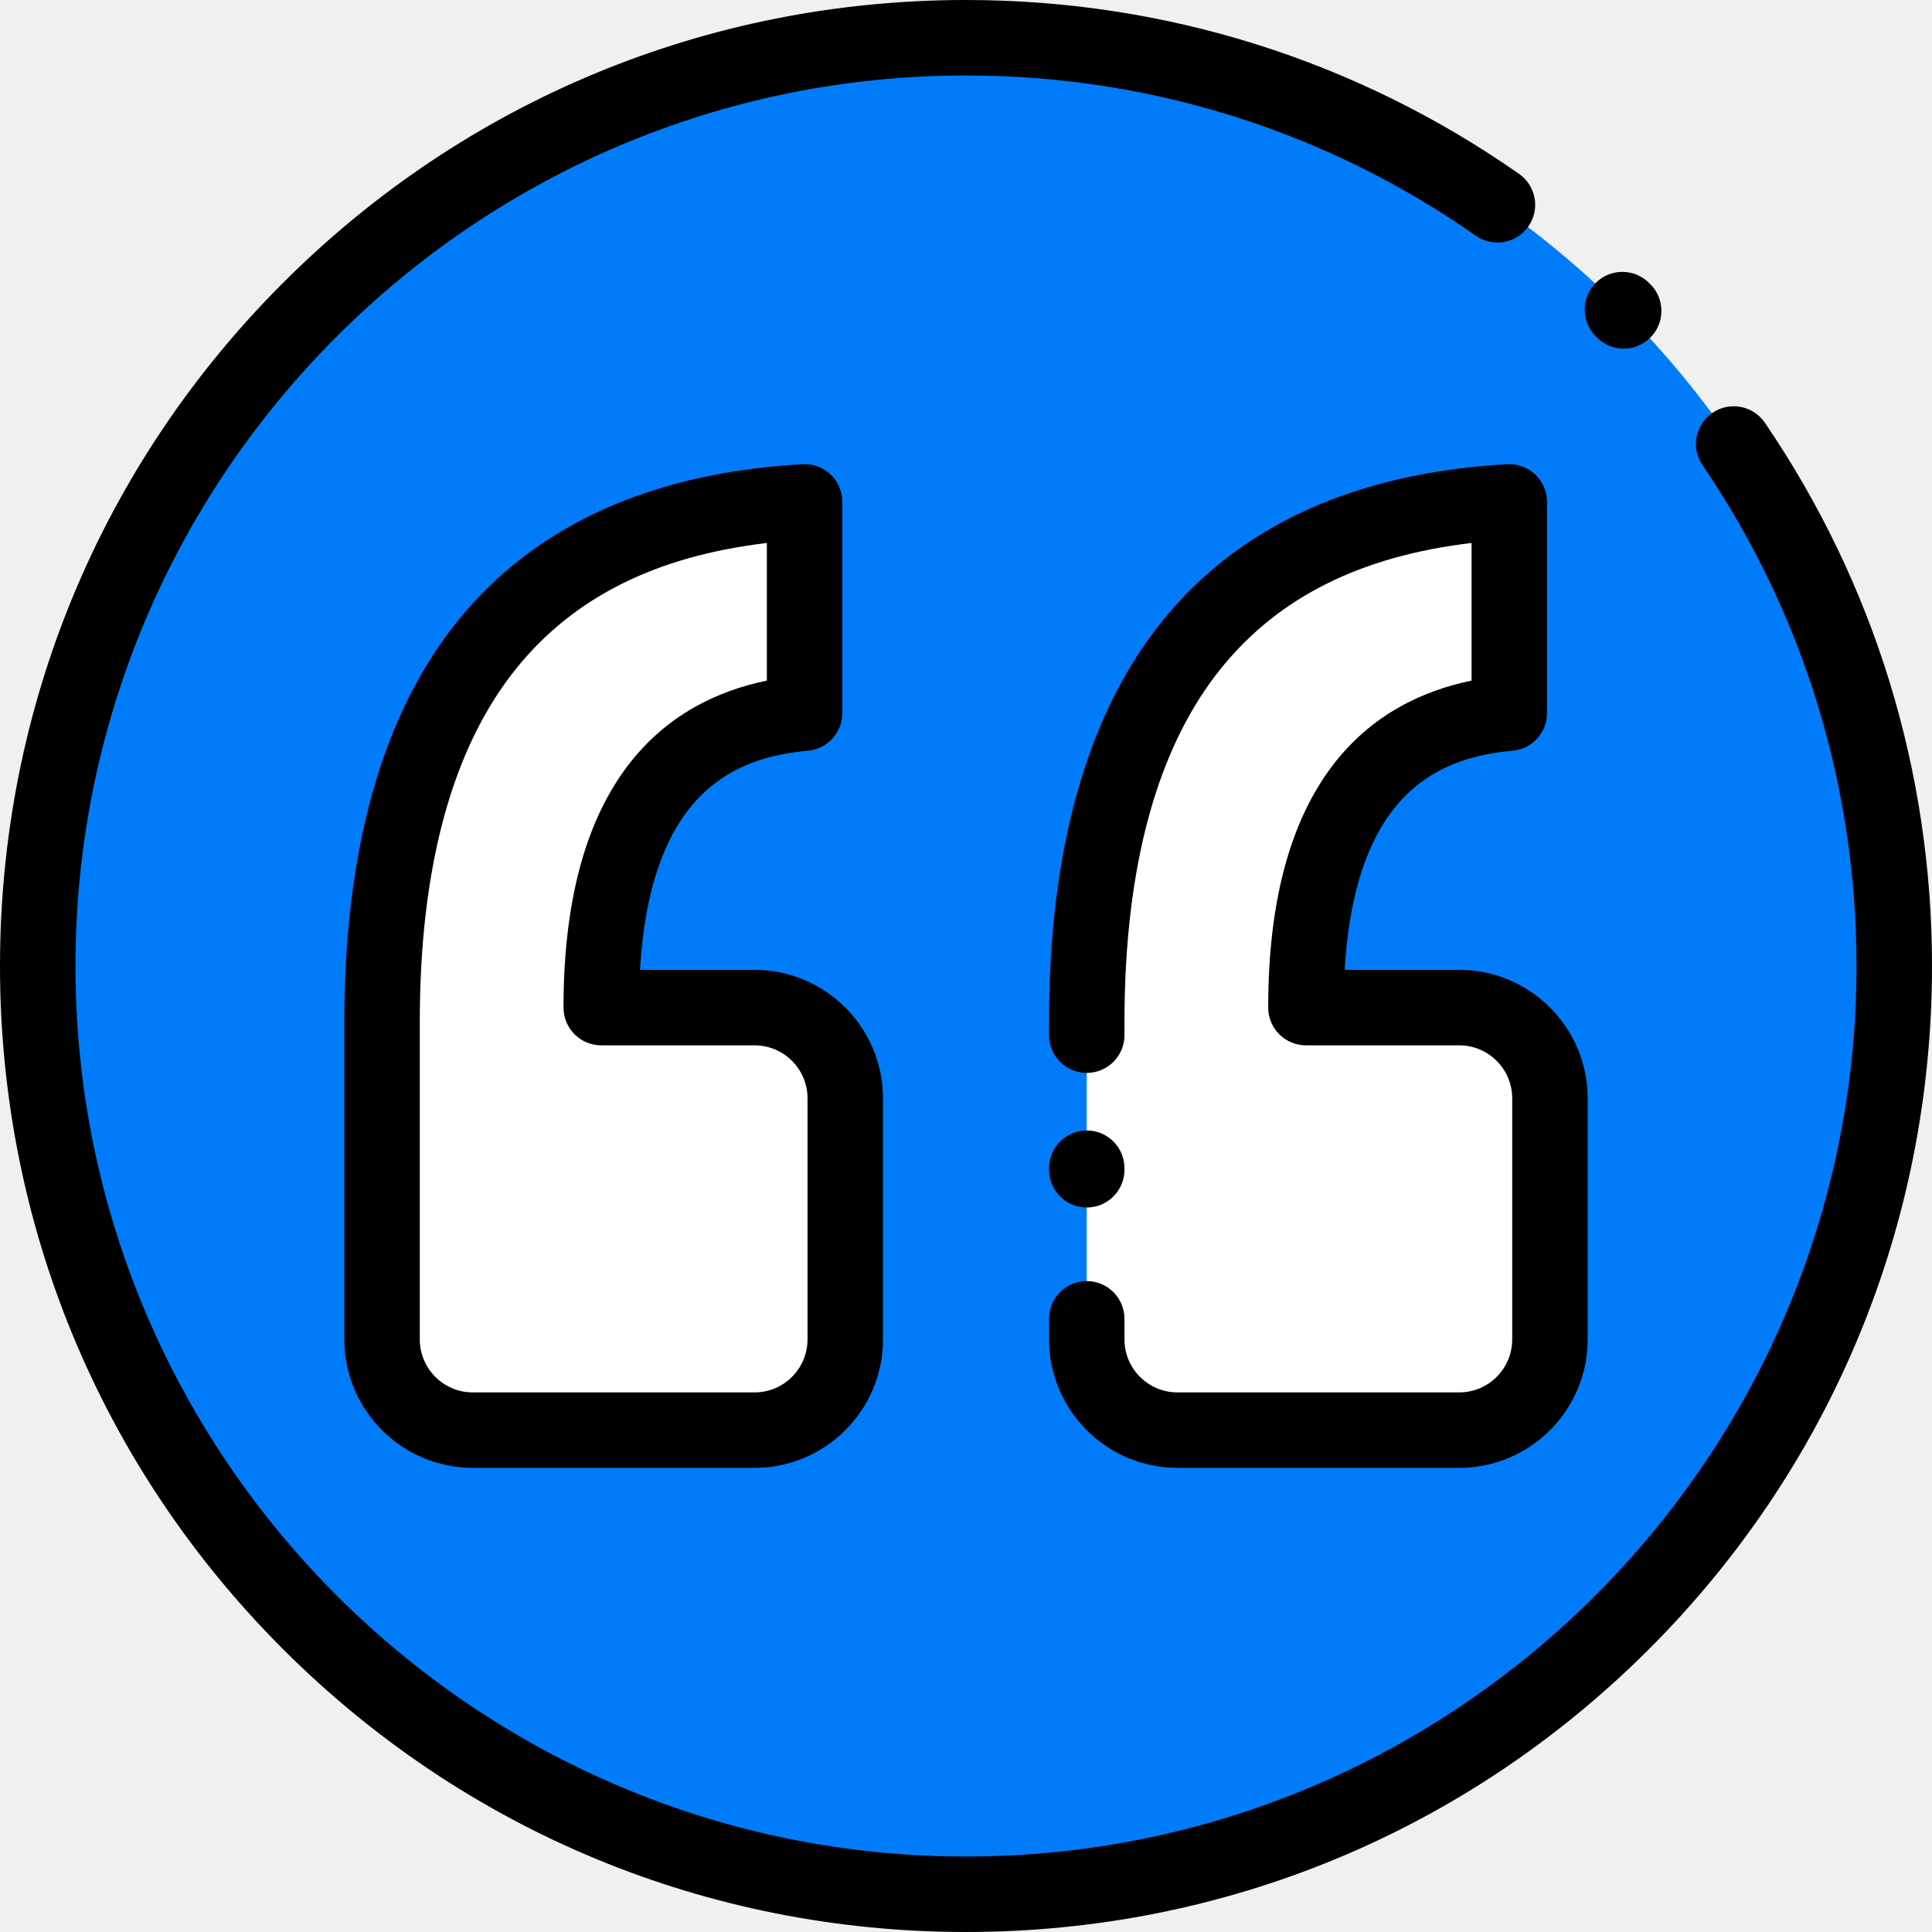
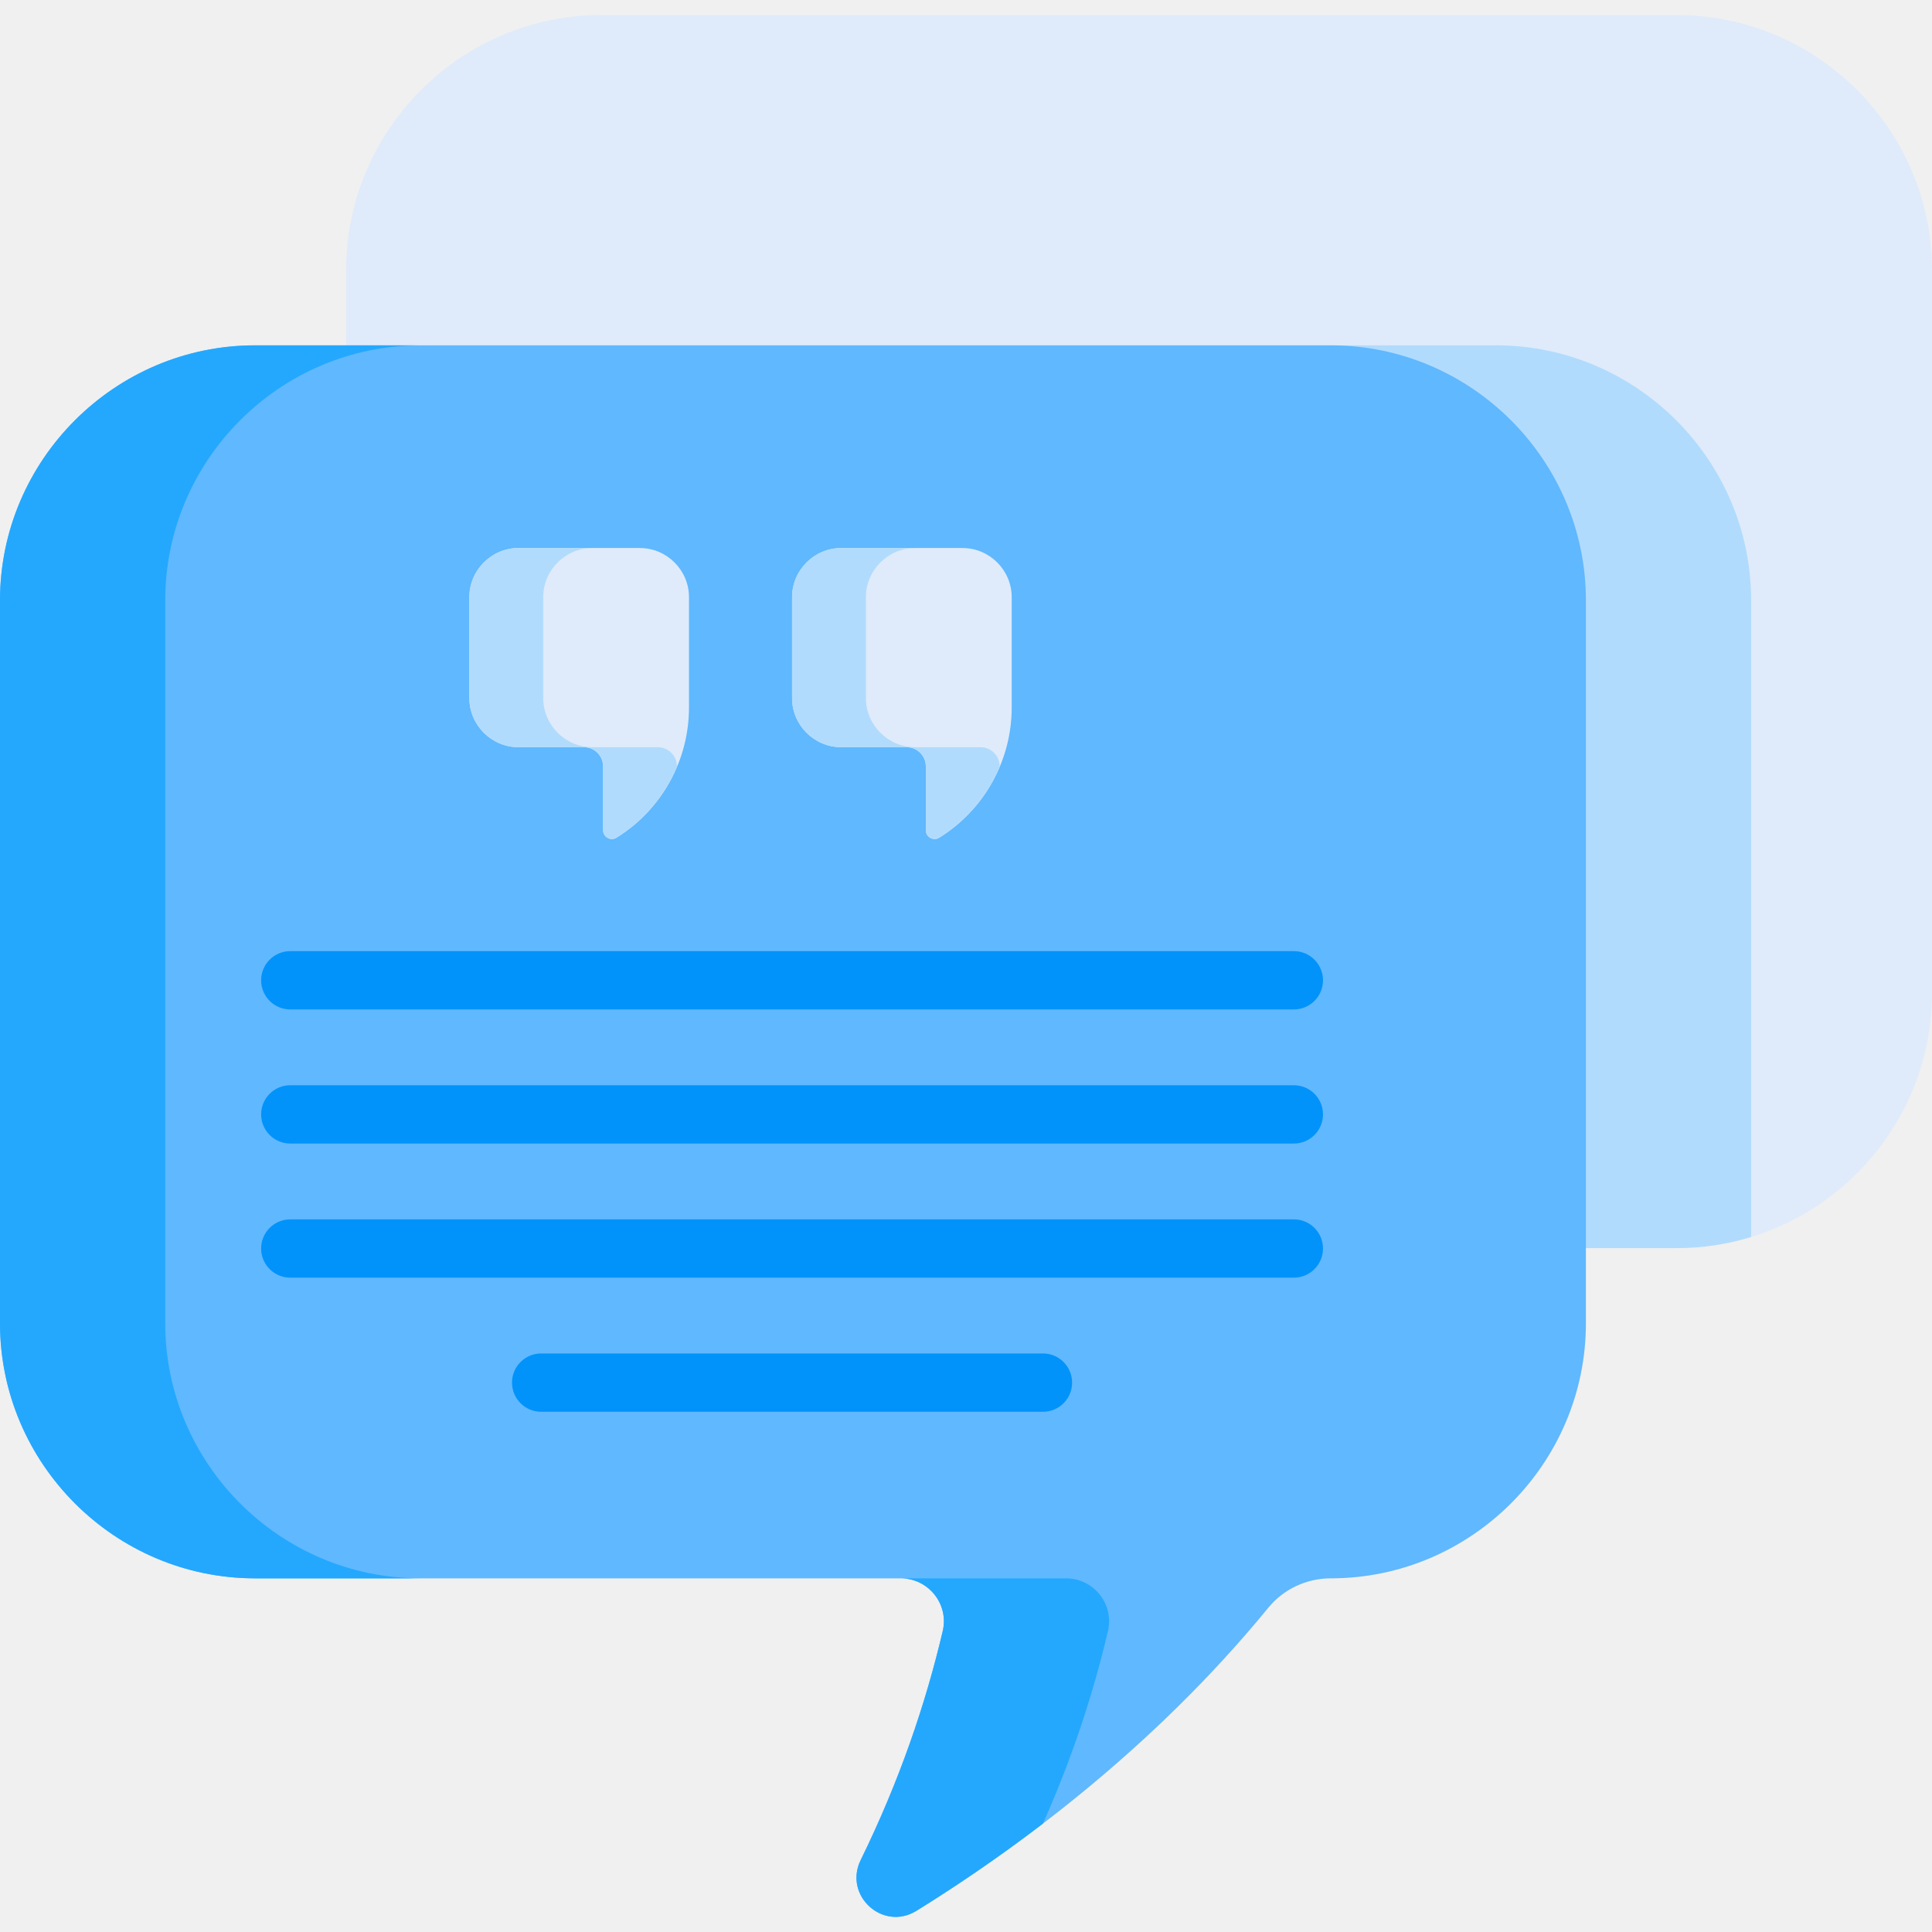
- <svg xmlns="http://www.w3.org/2000/svg" viewBox="0 0 512 512" width="60" height="60">
-   <circle cx="256" cy="256" r="246" data-original="#007cfb" class="active-path" data-old_color="#007cfb" fill="#007cfb" />
-   <path d="M213.226 133v55.989c-35.929 3.269-53.889 29.281-53.889 78.034h40.629c13.275 0 24.037 10.762 24.037 24.037v63.904c0 13.275-10.762 24.037-24.037 24.037h-74.681c-13.275 0-24.037-10.762-24.037-24.037v-84.091c.001-87.713 37.323-133.674 111.978-137.873zm186.748 0v55.989c-35.929 3.269-53.889 29.281-53.889 78.034h40.629c13.275 0 24.037 10.762 24.037 24.037v63.904c0 13.275-10.762 24.037-24.037 24.037h-74.681c-13.275 0-24.037-10.762-24.037-24.037v-84.091c.001-87.713 37.323-133.674 111.978-137.873z" data-original="#FFFFFF" fill="#fff" />
-   <path d="M256 512c-68.38 0-132.667-26.629-181.019-74.98C26.628 388.667 0 324.38 0 256S26.628 123.333 74.981 74.981C123.333 26.628 187.62 0 256 0c52.785 0 103.468 15.936 146.57 46.085 4.525 3.166 5.628 9.4 2.462 13.926s-9.4 5.628-13.926 2.462C351.382 34.688 304.663 20 256 20 125.869 20 20 125.869 20 256s105.869 236 236 236 236-105.869 236-236c0-47.623-14.114-93.512-40.817-132.707-3.11-4.564-1.931-10.785 2.634-13.895s10.785-1.931 13.895 2.634C496.685 154.561 512 204.344 512 256c0 68.38-26.628 132.667-74.981 181.02C388.667 485.371 324.38 512 256 512z" data-original="#000000" data-old_color="#000000" />
-   <path d="M430.291 92.395a9.966 9.966 0 01-7.071-2.929l-.342-.343c-3.905-3.905-3.905-10.237 0-14.143 3.905-3.905 10.237-3.905 14.143 0l.342.343c3.905 3.905 3.905 10.237 0 14.143a9.976 9.976 0 01-7.072 2.929zM199.966 389h-74.681c-18.768 0-34.037-15.269-34.037-34.037v-84.091c0-46.007 10.171-81.858 30.231-106.558 20.425-25.149 51.104-39.044 91.185-41.299 2.742-.151 5.433.828 7.431 2.717s3.13 4.518 3.13 7.267v55.989a10 10 0 01-9.094 9.959c-18.053 1.643-41.689 9.64-44.515 58.075h30.349c18.768 0 34.037 15.269 34.037 34.037v63.903c.001 18.769-15.268 34.038-34.036 34.038zm3.26-245.104c-29.301 3.466-51.031 14.323-66.222 33.027-17.09 21.043-25.756 52.652-25.756 93.949v84.091c0 7.74 6.297 14.037 14.037 14.037h74.681c7.74 0 14.037-6.297 14.037-14.037V291.06c0-7.74-6.297-14.037-14.037-14.037h-40.629c-5.523 0-10-4.478-10-10 0-60.923 27.5-81.217 53.889-86.658v-36.469zM386.714 389h-74.681c-18.768 0-34.037-15.269-34.037-34.037V349.5c0-5.522 4.477-10 10-10s10 4.478 10 10v5.463c0 7.74 6.297 14.037 14.037 14.037h74.681c7.74 0 14.037-6.297 14.037-14.037V291.06c0-7.74-6.297-14.037-14.037-14.037h-40.629c-5.523 0-10-4.478-10-10 0-60.923 27.5-81.216 53.889-86.658v-36.468c-29.302 3.466-51.031 14.323-66.222 33.027-17.09 21.043-25.755 52.652-25.755 93.949v3.461c0 5.522-4.477 10-10 10s-10-4.478-10-10v-3.461c0-46.007 10.171-81.858 30.23-106.558 20.425-25.149 51.104-39.044 91.186-41.299 2.742-.151 5.433.828 7.431 2.717s3.13 4.518 3.13 7.267v55.989a10 10 0 01-9.094 9.959c-18.053 1.643-41.689 9.641-44.515 58.075h30.349c18.768 0 34.037 15.269 34.037 34.037v63.903c0 18.768-15.269 34.037-34.037 34.037z" data-original="#000000" data-old_color="#000000" />
-   <path d="M287.997 320c-5.523 0-10-4.478-10-10v-.417c0-5.522 4.477-10 10-10s10 4.478 10 10V310c0 5.522-4.477 10-10 10z" data-original="#000000" data-old_color="#000000" />
+ <svg xmlns="http://www.w3.org/2000/svg" id="Capa_1" enable-background="new 0 0 512 512" height="70" viewBox="0 0 512 512" width="70">
+   <path d="m444.394 3.996h-285.072c-37.183 0-67.606 30.423-67.606 67.606v23.004h257.871c37.183 0 67.606 30.423 67.606 67.606v168.547h27.201c37.183 0 67.606-30.423 67.606-67.606v-191.551c0-37.184-30.423-67.606-67.606-67.606z" fill="#dfebfa" />
+   <path d="m396.461 91.515h-285.072c-6.836 0-13.441 1.036-19.673 2.946v.145h257.871c37.183 0 67.606 30.423 67.606 67.606v168.547h27.2c6.836 0 13.441-1.036 19.673-2.946v-168.692c.001-37.183-30.422-67.606-67.605-67.606z" fill="#b1dbfc" />
+   <path d="m352.678 91.515h-285.072c-37.183 0-67.606 30.423-67.606 67.606v191.55c0 37.183 30.423 67.606 67.606 67.606h171.096c7.335 0 12.811 6.826 11.133 13.966-4.537 19.317-11.48 39.745-21.744 60.686-4.609 9.405 5.876 18.966 14.782 13.454 25.751-15.937 62.389-42.61 93.244-80.317 4.056-4.957 10.156-7.79 16.561-7.79 37.183 0 67.606-30.423 67.606-67.606v-191.55c0-37.182-30.423-67.605-67.606-67.605z" fill="#60b8fe" />
+   <path d="m293.618 432.243c1.677-7.141-3.798-13.966-11.133-13.966h-43.783c7.335 0 12.81 6.825 11.133 13.966-4.537 19.317-11.48 39.745-21.744 60.686-4.609 9.405 5.876 18.966 14.782 13.454 9.88-6.115 21.365-13.816 33.509-23.108 7.832-17.563 13.399-34.696 17.236-51.032z" fill="#23a8fe" />
+   <path d="m43.783 350.671v-191.55c0-37.183 30.423-67.606 67.606-67.606h-43.783c-37.183 0-67.606 30.423-67.606 67.606v191.55c0 37.183 30.423 67.606 67.606 67.606h43.783c-37.184 0-67.606-30.422-67.606-67.606z" fill="#23a8fe" />
+   <path d="m169.562 145.235h-32.155c-7.164 0-13.026 5.862-13.026 13.026v26.727c0 7.165 5.862 13.026 13.026 13.026h17.333c2.811 0 5.09 2.279 5.09 5.09v16.925c0 1.82 2.004 2.933 3.551 1.974 11.943-7.406 19.208-20.46 19.208-34.513v-29.229c0-7.164-5.862-13.026-13.027-13.026z" fill="#dfebfa" />
+   <path d="m255.084 145.235h-32.154c-7.164 0-13.026 5.862-13.026 13.026v26.727c0 7.165 5.862 13.026 13.026 13.026h17.333c2.811 0 5.09 2.279 5.09 5.09v16.925c0 1.82 2.004 2.933 3.551 1.974 11.943-7.406 19.208-20.46 19.208-34.513v-29.229c-.002-7.164-5.863-13.026-13.028-13.026z" fill="#dfebfa" />
+   <path d="m179.403 203.104c0-2.811-2.279-5.09-5.09-5.09h-17.333c-7.164 0-13.026-5.862-13.026-13.026v-26.727c0-7.164 5.862-13.026 13.026-13.026h-19.573c-7.164 0-13.026 5.862-13.026 13.026v26.727c0 7.164 5.862 13.026 13.026 13.026h17.332c2.811 0 5.09 2.279 5.09 5.09v16.925c0 1.82 2.004 2.934 3.551 1.974 7.278-4.513 12.805-11.13 16.023-18.785z" fill="#b1dbfc" />
+   <path d="m264.925 203.104c0-2.811-2.279-5.09-5.09-5.09h-17.333c-7.164 0-13.026-5.862-13.026-13.026v-26.727c0-7.164 5.862-13.026 13.026-13.026h-19.572c-7.164 0-13.026 5.862-13.026 13.026v26.727c0 7.164 5.862 13.026 13.026 13.026h17.332c2.811 0 5.09 2.279 5.09 5.09v16.925c0 1.82 2.004 2.934 3.551 1.974 7.278-4.513 12.805-11.13 16.023-18.785v-.114z" fill="#b1dbfc" />
+   <g fill="#0193fa">
+     <path d="m342.879 267.512h-265.951c-4.267 0-7.726-3.459-7.726-7.726s3.459-7.726 7.726-7.726h265.952c4.267 0 7.726 3.459 7.726 7.726s-3.46 7.726-7.727 7.726z" />
+     <path d="m342.879 303.053h-265.951c-4.267 0-7.726-3.459-7.726-7.726s3.459-7.726 7.726-7.726h265.952c4.267 0 7.726 3.459 7.726 7.726s-3.46 7.726-7.727 7.726z" />
+     <path d="m342.879 338.594h-265.951c-4.267 0-7.726-3.459-7.726-7.726s3.459-7.726 7.726-7.726h265.952c4.267 0 7.726 3.459 7.726 7.726 0 4.266-3.46 7.726-7.727 7.726z" />
+     <path d="m276.391 374.134h-132.976c-4.267 0-7.726-3.459-7.726-7.726s3.459-7.726 7.726-7.726h132.976c4.267 0 7.726 3.459 7.726 7.726.001 4.267-3.459 7.726-7.726 7.726z" />
+   </g>
</svg>
